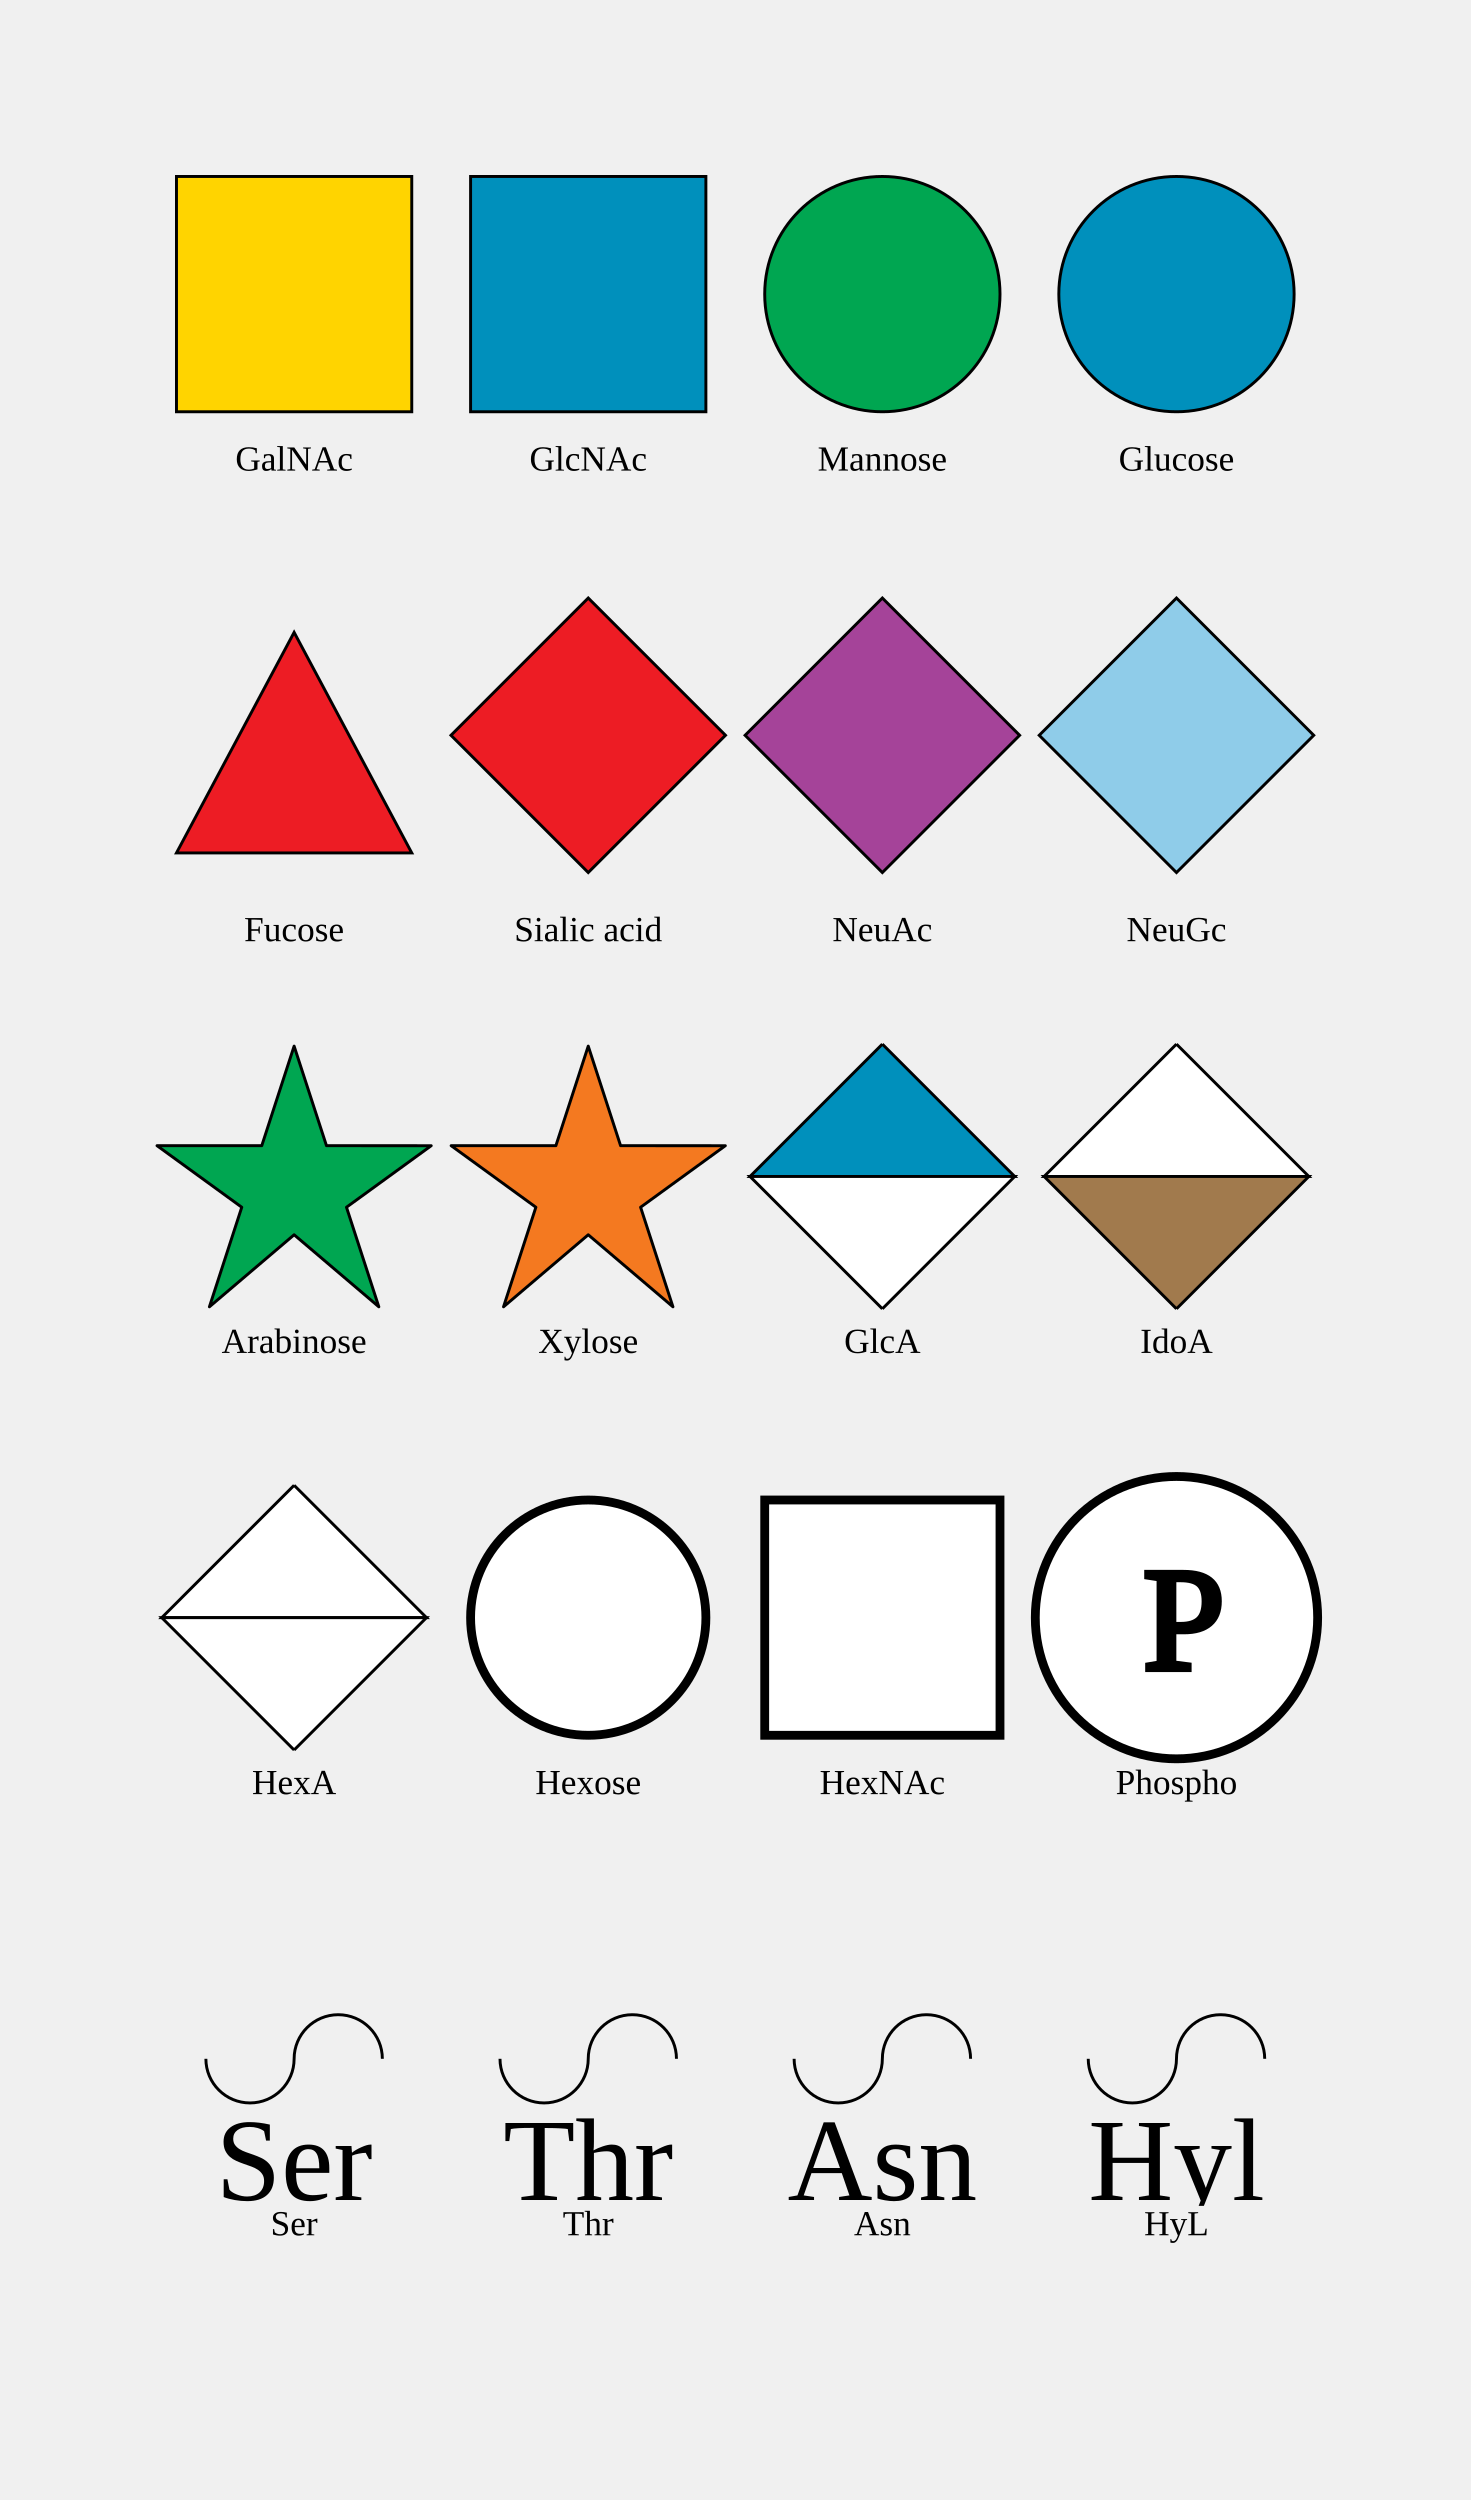
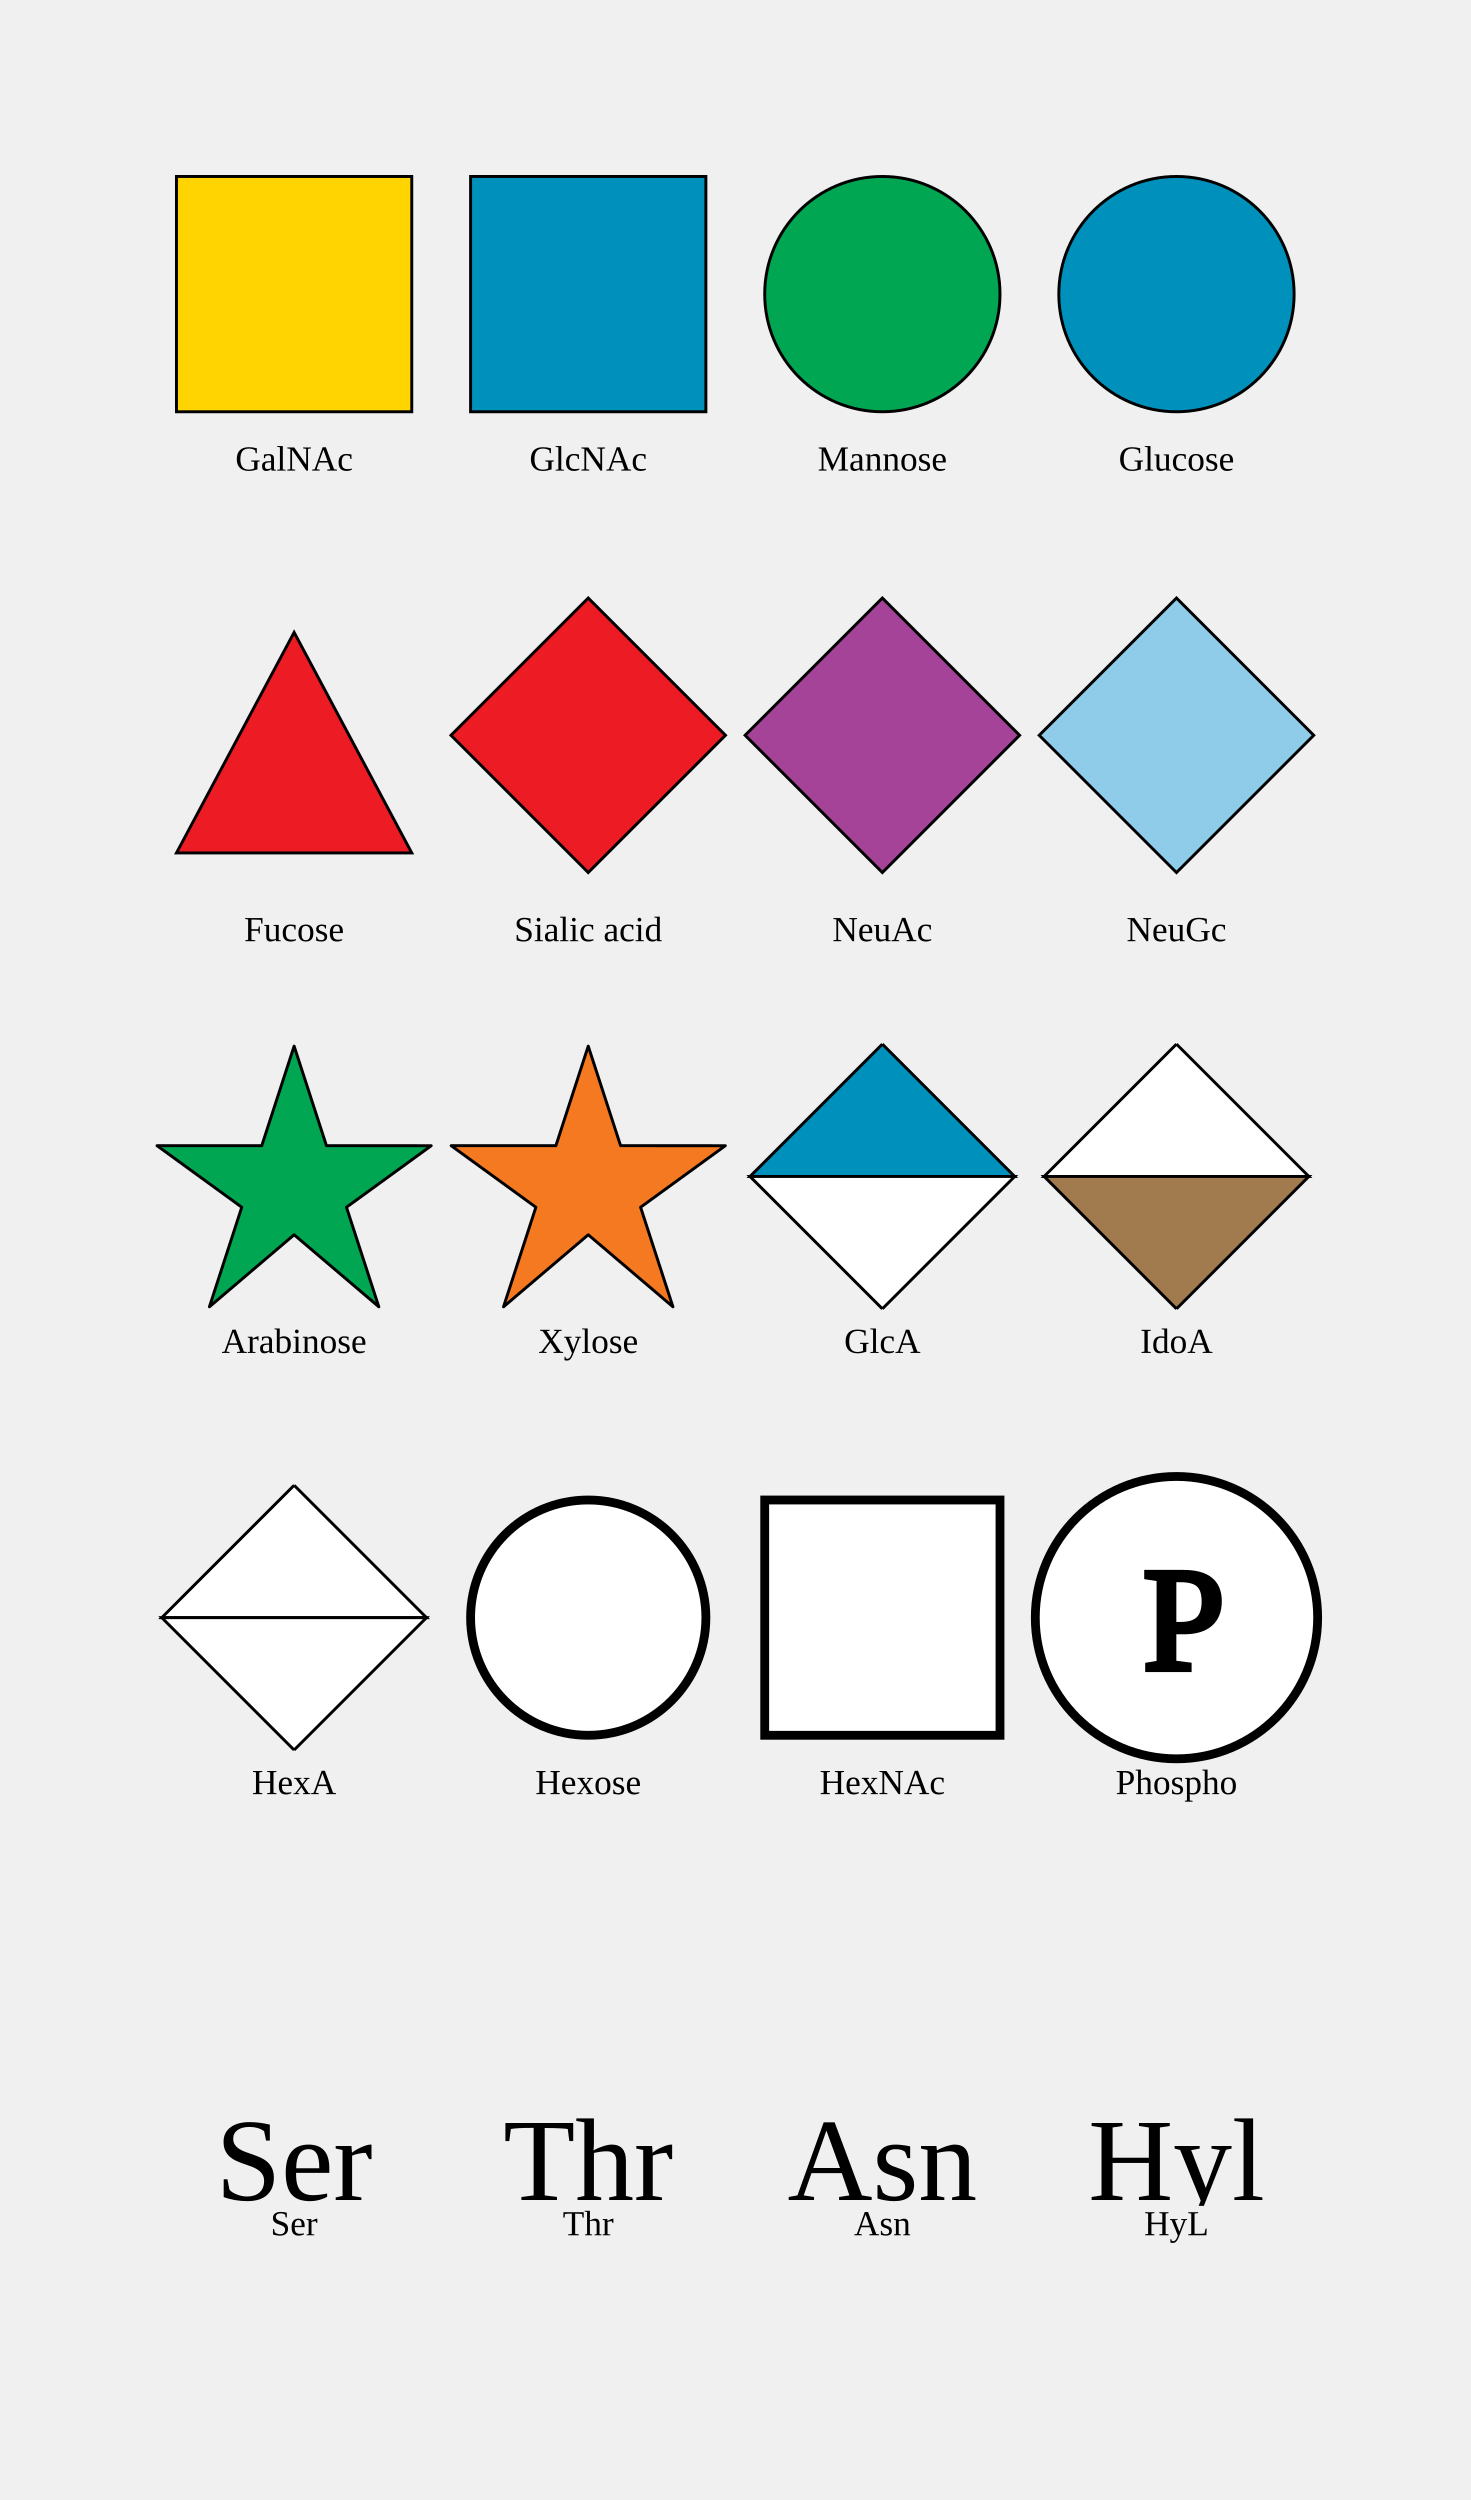
<svg xmlns="http://www.w3.org/2000/svg" xmlns:xlink="http://www.w3.org/1999/xlink" viewBox="50 50 500 850">
  <defs>
    <symbol id="hexnac_base" viewBox="0 0 100 100">
      <rect x="10" y="10" width="80" height="80" />
    </symbol>
    <symbol id="hexnac" viewBox="0 0 100 100">
      <rect x="10" y="10" width="80" height="80" fill="#fff" stroke-width="3" stroke="#000" />
    </symbol>
    <symbol id="galnac" viewBox="0 0 100 100">
      <rect x="10" y="10" width="80" height="80" fill="#ffd400" stroke-width="1" stroke="#000" />
    </symbol>
    <symbol id="glcnac" viewBox="0 0 100 100">
      <rect x="10" y="10" width="80" height="80" fill="#0090bc" stroke-width="1" stroke="#000" />
    </symbol>
    <symbol id="light_galnac" viewBox="0 0 100 100">
      <rect x="10" y="10" width="80" height="80" fill="#ffffB3" stroke-width="10" stroke="#a6a635" />
    </symbol>
    <symbol id="man" viewBox="0 0 100 100">
      <circle cx="50" cy="50" fill="#00a651" r="40" stroke-width="1" stroke="#000" />
    </symbol>
    <symbol id="man6p" viewBox="0 0 100 100">
      <circle cx="50" cy="75" fill="#00a651" r="20" stroke-width="1" stroke="#000" />
      <text x="50" y="25" text-anchor="middle" stroke="#000" stroke-width="2" dy=".35em" dx="0.05em" font-size="25">P</text>
    </symbol>
    <symbol id="glc" viewBox="0 0 100 100">
      <circle cx="50" cy="50" fill="#0090bc" r="40" stroke-width="1" stroke="#000" />
    </symbol>
    <symbol id="gal" viewBox="0 0 100 100">
      <circle cx="50" cy="50" fill="#ffd400" r="40" stroke-width="1" stroke="#000" />
    </symbol>
    <symbol id="hex" viewBox="0 0 100 100">
      <circle cx="50" cy="50" fill="#fff" r="40" stroke-width="3" stroke="#000" />
    </symbol>
    <symbol id="neu" viewBox="0 0 100 100">
      <rect x="17" y="17" transform="rotate(45,50,50)" fill="#ed1c24" stroke="#000" stroke-width="1" width="66" height="66" />
    </symbol>
    <symbol id="neuac" viewBox="0 0 100 100">
      <rect x="17" y="17" transform="rotate(45,50,50)" fill="#a54399" stroke="#000" stroke-width="1" width="66" height="66" />
    </symbol>
    <symbol id="neugc" viewBox="0 0 100 100">
      <rect x="17" y="17" transform="rotate(45,50,50)" fill="#8fcce9" stroke="#000" stroke-width="1" width="66" height="66" />
    </symbol>
    <symbol id="fuc" viewBox="0 0 100 100">
      <path d="M50,15 90,90 10,90 z" fill="#ed1c24" stroke="#000" stroke-width="1" />
    </symbol>
    <symbol id="fucnac" viewBox="0 0 100 100">
      <path d="M50,15 90,90 50,90 z" fill="#ed1c24" stroke="#000" stroke-width="1" />
      <path d="M50,15 50,90 10,90 z" fill="#fff" stroke="#000" stroke-width="1" />
    </symbol>
    <symbol id="rha" viewBox="0 0 100 100">
      <path d="M50,15 90,90 10,90 z" fill="#00a651" stroke="#000" stroke-width="1" />
    </symbol>
    <symbol id="ara" viewBox="0 0 100 100">
      <polyline fill="#00a651" stroke="#000" stroke-width="1" stroke-linecap="round" stroke-linejoin="round" stroke-miterlimit="10" points="   67.802,60.462 78.803,94.32 50.001,69.823 21.196,94.322 32.199,60.462 3.386,39.531 38.999,39.534 50,5.678 61.002,39.536 96.615,39.539 67.804,60.462 " />
    </symbol>
    <symbol id="araf" viewBox="0 0 100 100">
      <polyline fill="#00a651" stroke="#000" stroke-width="1" stroke-linecap="round" stroke-linejoin="round" stroke-miterlimit="10" points="   67.802,60.462 78.803,94.32 50.001,69.823 21.196,94.322 32.199,60.462 3.386,39.531 38.999,39.534 50,5.678 61.002,39.536 96.615,39.539 67.804,60.462 " />
      <text x="50" y="50" text-anchor="middle" stroke="#fff" fill="#fff" stroke-width="0" dy=".4em" dx="-0.1em" font-size="50" font-family="sans-serif" font-style="italic">f</text>
    </symbol>
    <symbol id="xyl" viewBox="0 0 100 100">
      <polyline fill="#f47920" stroke="#000" stroke-width="1" stroke-linecap="round" stroke-linejoin="round" stroke-miterlimit="10" points="   67.802,60.462 78.803,94.32 50.001,69.823 21.196,94.322 32.199,60.462 3.386,39.531 38.999,39.534 50,5.678 61.002,39.536 96.615,39.539 67.804,60.462 " />
    </symbol>
    <symbol id="rib" viewBox="0 0 100 100">
      <polyline fill="#f69ea1" stroke="#000" stroke-width="1" stroke-linecap="round" stroke-linejoin="round" stroke-miterlimit="10" points="   67.802,60.462 78.803,94.32 50.001,69.823 21.196,94.322 32.199,60.462 3.386,39.531 38.999,39.534 50,5.678 61.002,39.536 96.615,39.539 67.804,60.462 " />
    </symbol>
    <symbol id="rbo" viewBox="0 0 100 100">
      <polyline fill="#f69ea1" stroke="#000" stroke-width="1" stroke-linecap="round" stroke-linejoin="round" stroke-miterlimit="10" points="   67.802,60.462 78.803,94.32 50.001,69.823 21.196,94.322 32.199,60.462 3.386,39.531 38.999,39.534 50,5.678 61.002,39.536 96.615,39.539 67.804,60.462 " />
      <text x="50" y="50" text-anchor="middle" stroke="#fff" fill="#fff" stroke-width="0" dy=".4em" dx="-0.1em" font-size="25" font-family="sans-serif" font-style="italic">ol</text>
    </symbol>
    <symbol id="hexa" viewBox="0 0 100 100">
      <polyline fill="#fff" stroke="#000" stroke-width="1" points="50,5 95,50 5,50 50,5" />
      <polyline fill="#fff" stroke="#000" stroke-width="1" points="50,95 95,50 5,50 50,95" />
    </symbol>
    <symbol id="glca" viewBox="0 0 100 100">
      <polyline fill="#0090bc" stroke="#000" stroke-width="1" points="50,5 95,50 5,50 50,5" />
      <polyline fill="#fff" stroke="#000" stroke-width="1" points="50,95 95,50 5,50 50,95" />
    </symbol>
    <symbol id="idoa" viewBox="0 0 100 100">
      <polyline fill="#fff" stroke="#000" stroke-width="1" points="50,5 95,50 5,50 50,5" />
      <polyline fill="#a17a4d" stroke="#000" stroke-width="1" points="50,95 95,50 5,50 50,95" />
    </symbol>
    <symbol id="man(a1-2)man" viewBox="0 0 100 100">
      <svg viewBox="0 0 100 100" x="0" y="0" width="100" height="50">
        <circle cx="50" cy="50" fill="#00a651" r="40" stroke-width="1" stroke="#000" />
      </svg>
      <svg viewBox="0 0 100 100" x="0" y="50" width="100" height="50">
        <circle cx="50" cy="50" fill="#00a651" r="40" stroke-width="1" stroke="#000" />
      </svg>
    </symbol>
    <symbol id="neuac(a2-3)gal(b1-3)galnac" viewBox="0 0 100 100">
      <svg viewBox="0 0 100 100" x="0" y="0" width="100" height="33">
        <rect x="17" y="17" transform="rotate(45,50,50)" fill="#a54399" stroke="#000" stroke-width="1" width="66" height="66" />
      </svg>
      <svg viewBox="0 0 100 100" x="0" y="33" width="100" height="33">
        <circle cx="50" cy="50" fill="#ffd400" r="40" stroke-width="1" stroke="#000" />
      </svg>
      <svg viewBox="0 0 100 100" x="0" y="66" width="100" height="33">
        <rect x="10" y="10" width="80" height="80" fill="#ffd400" stroke-width="1" stroke="#000" />
      </svg>
    </symbol>
    <symbol id="gal(b1-3)galnac" viewBox="0 0 100 100">
      <svg viewBox="0 0 100 100" x="0" y="0" width="100" height="50">
        <circle cx="50" cy="50" fill="#ffd400" r="40" stroke-width="1" stroke="#000" />
      </svg>
      <svg viewBox="0 0 100 100" x="0" y="50" width="100" height="50">
        <rect x="10" y="10" width="80" height="80" fill="#ffd400" stroke-width="1" stroke="#000" />
      </svg>
    </symbol>
    <symbol id="glcnac(b1-4)glcnac" viewBox="0 0 100 100">
      <svg viewBox="0 0 100 100" x="0" y="0" width="100" height="50">
        <rect x="10" y="10" width="80" height="80" fill="#0090bc" stroke-width="1" stroke="#000" />
      </svg>
      <svg viewBox="0 0 100 100" x="0" y="50" width="100" height="50">
        <rect x="10" y="10" width="80" height="80" fill="#0090bc" stroke-width="1" stroke="#000" />
      </svg>
    </symbol>
    <symbol id="man(a1-3)[man(a1-6)]man(b1-4)glcnac(b1-4)glcnac" viewBox="0 0 100 100">
      <svg viewBox="0 0 100 100" x="50" y="0" width="25" height="25">
        <circle cx="50" cy="50" fill="#00a651" r="40" stroke-width="1" stroke="#000" />
      </svg>
      <svg viewBox="0 0 100 100" x="25" y="0" width="25" height="25">
        <circle cx="50" cy="50" fill="#00a651" r="40" stroke-width="1" stroke="#000" />
      </svg>
      <svg viewBox="0 0 100 100" x="37.5" y="25" width="25" height="25">
        <circle cx="50" cy="50" fill="#00a651" r="40" stroke-width="1" stroke="#000" />
      </svg>
      <svg viewBox="0 0 100 100" x="37.5" y="50" width="25" height="25">
        <rect x="10" y="10" width="80" height="80" fill="#0090bc" stroke-width="1" stroke="#000" />
      </svg>
      <svg viewBox="0 0 100 100" x="37.5" y="75" width="25" height="25">
        <rect x="10" y="10" width="80" height="80" fill="#0090bc" stroke-width="1" stroke="#000" />
      </svg>
    </symbol>
    <symbol id="glcnac(b1-4)glcnac.potential" viewBox="0 0 100 100">
      <svg viewBox="0 0 100 100" x="0" y="0" width="100" height="50">
        <rect x="10" y="10" width="80" height="80" fill="#67a2fc" stroke-width="0" stroke="#000" />
      </svg>
      <svg viewBox="0 0 100 100" x="0" y="50" width="100" height="50">
        <rect x="10" y="10" width="80" height="80" fill="#67a2fc" stroke-width="0" stroke="#000" />
      </svg>
    </symbol>
    <symbol id="phospho" viewBox="0 0 100 100">
      <circle cx="50" cy="50" fill="#fff" r="48" stroke-width="3" stroke="#000" />
      <text x="50" y="50" text-anchor="middle" stroke="#000" stroke-width="2" dy=".35em" dx="0.05em" font-size="50">P</text>
    </symbol>
    <symbol id="p" viewBox="0 0 100 100">
      <circle cx="50" cy="50" fill="#bbe5fa" r="35" stroke-width="4" stroke="#2f5fac" />
      <text x="50" y="50" text-anchor="middle" fill="#2f5fac" stroke="none" stroke-width="2" dy=".35em" dx="0.05em" font-size="50">P</text>
    </symbol>
    <symbol id="ser" viewBox="0 0 100 100">
-       <path d="M20,50 a1,1 0 0,0 30,0 a1,1 0 0,1 30,0" fill="none" stroke="#000" stroke-width="1" />
-       <text x="50" y="98" text-anchor="middle" fill="#000" stroke="#000" stroke-width="0" font-size="40">Ser</text>
+       <path d="M20,50 a1,1 0 0,0 30,0 a1,1 0 0,1 30,0" fill="none" stroke="light-dark(#000, var(--text-color, #ddd))" stroke-width="1" />
+       <text x="50" y="98" text-anchor="middle" fill="light-dark(#000, var(--text-color, #ddd))" stroke="#000" stroke-width="0" font-size="40">Ser</text>
    </symbol>
    <symbol id="thr" viewBox="0 0 100 100">
-       <path d="M20,50 a1,1 0 0,0 30,0 a1,1 0 0,1 30,0" fill="none" stroke="#000" stroke-width="1" />
-       <text x="50" y="98" text-anchor="middle" fill="#000" stroke="#000" stroke-width="0" font-size="40">Thr</text>
+       <path d="M20,50 a1,1 0 0,0 30,0 a1,1 0 0,1 30,0" fill="none" stroke="light-dark(#000, var(--text-color, #ddd))" stroke-width="1" />
+       <text x="50" y="98" text-anchor="middle" fill="light-dark(#000, var(--text-color, #ddd))" stroke="#000" stroke-width="0" font-size="40">Thr</text>
    </symbol>
    <symbol id="asn" viewBox="0 0 100 100">
-       <path d="M20,50 a1,1 0 0,0 30,0 a1,1 0 0,1 30,0" fill="none" stroke="#000" stroke-width="1" />
-       <text x="50" y="98" text-anchor="middle" fill="#000" stroke="#000" stroke-width="0" font-size="40">Asn</text>
+       <path d="M20,50 a1,1 0 0,0 30,0 a1,1 0 0,1 30,0" fill="none" stroke="light-dark(#000, var(--text-color, #ddd))" stroke-width="1" />
+       <text x="50" y="98" text-anchor="middle" fill="light-dark(#000, var(--text-color, #ddd))" stroke="#000" stroke-width="0" font-size="40">Asn</text>
    </symbol>
    <symbol id="hyl" viewBox="0 0 100 100">
-       <path d="M20,50 a1,1 0 0,0 30,0 a1,1 0 0,1 30,0" fill="none" stroke="#000" stroke-width="1" />
-       <text x="50" y="98" text-anchor="middle" fill="#000" stroke="#000" stroke-width="0" font-size="40">Hyl</text>
+       <path d="M20,50 a1,1 0 0,0 30,0 a1,1 0 0,1 30,0" fill="none" stroke="light-dark(#000, var(--text-color, #ddd))" stroke-width="1" />
+       <text x="50" y="98" text-anchor="middle" fill="light-dark(#000, var(--text-color, #ddd))" stroke="#000" stroke-width="0" font-size="40">Hyl</text>
    </symbol>
  </defs>
  <use xlink:href="#galnac" x="100" y="100" width="100" height="100" />
  <use xlink:href="#glcnac" x="200" y="100" width="100" height="100" />
  <use xlink:href="#man" x="300" y="100" width="100" height="100" />
  <use xlink:href="#glc" x="400" y="100" width="100" height="100" />
  <text x="150" text-anchor="middle" y="210">GalNAc</text>
  <text x="250" text-anchor="middle" y="210">GlcNAc</text>
  <text x="350" text-anchor="middle" y="210">Mannose</text>
  <text x="450" text-anchor="middle" y="210">Glucose</text>
  <use xlink:href="#fuc" x="100" y="250" width="100" height="100" />
  <use xlink:href="#neu" x="200" y="250" width="100" height="100" />
  <use xlink:href="#neuac" x="300" y="250" width="100" height="100" />
  <use xlink:href="#neugc" x="400" y="250" width="100" height="100" />
  <text x="150" text-anchor="middle" y="370">Fucose</text>
  <text x="250" text-anchor="middle" y="370">Sialic acid</text>
  <text x="350" text-anchor="middle" y="370">NeuAc</text>
  <text x="450" text-anchor="middle" y="370">NeuGc</text>
  <use xlink:href="#ara" x="100" y="400" width="100" height="100" />
  <use xlink:href="#xyl" x="200" y="400" width="100" height="100" />
  <use xlink:href="#glca" x="300" y="400" width="100" height="100" />
  <use xlink:href="#idoa" x="400" y="400" width="100" height="100" />
  <text x="150" text-anchor="middle" y="510">Arabinose</text>
  <text x="250" text-anchor="middle" y="510">Xylose</text>
  <text x="350" text-anchor="middle" y="510">GlcA</text>
  <text x="450" text-anchor="middle" y="510">IdoA</text>
  <use xlink:href="#hexa" x="100" y="550" width="100" height="100" />
  <use xlink:href="#hex" x="200" y="550" width="100" height="100" />
  <use xlink:href="#hexnac" x="300" y="550" width="100" height="100" />
  <use xlink:href="#phospho" x="400" y="550" width="100" height="100" />
  <text x="150" text-anchor="middle" y="660">HexA</text>
  <text x="250" text-anchor="middle" y="660">Hexose</text>
  <text x="350" text-anchor="middle" y="660">HexNAc</text>
  <text x="450" text-anchor="middle" y="660">Phospho</text>
  <use xlink:href="#ser" x="100" y="700" width="100" height="100" />
  <use xlink:href="#thr" x="200" y="700" width="100" height="100" />
  <use xlink:href="#asn" x="300" y="700" width="100" height="100" />
  <use xlink:href="#hyl" x="400" y="700" width="100" height="100" />
  <text x="150" text-anchor="middle" y="810">Ser</text>
  <text x="250" text-anchor="middle" y="810">Thr</text>
  <text x="350" text-anchor="middle" y="810">Asn</text>
  <text x="450" text-anchor="middle" y="810">HyL</text>
</svg>
